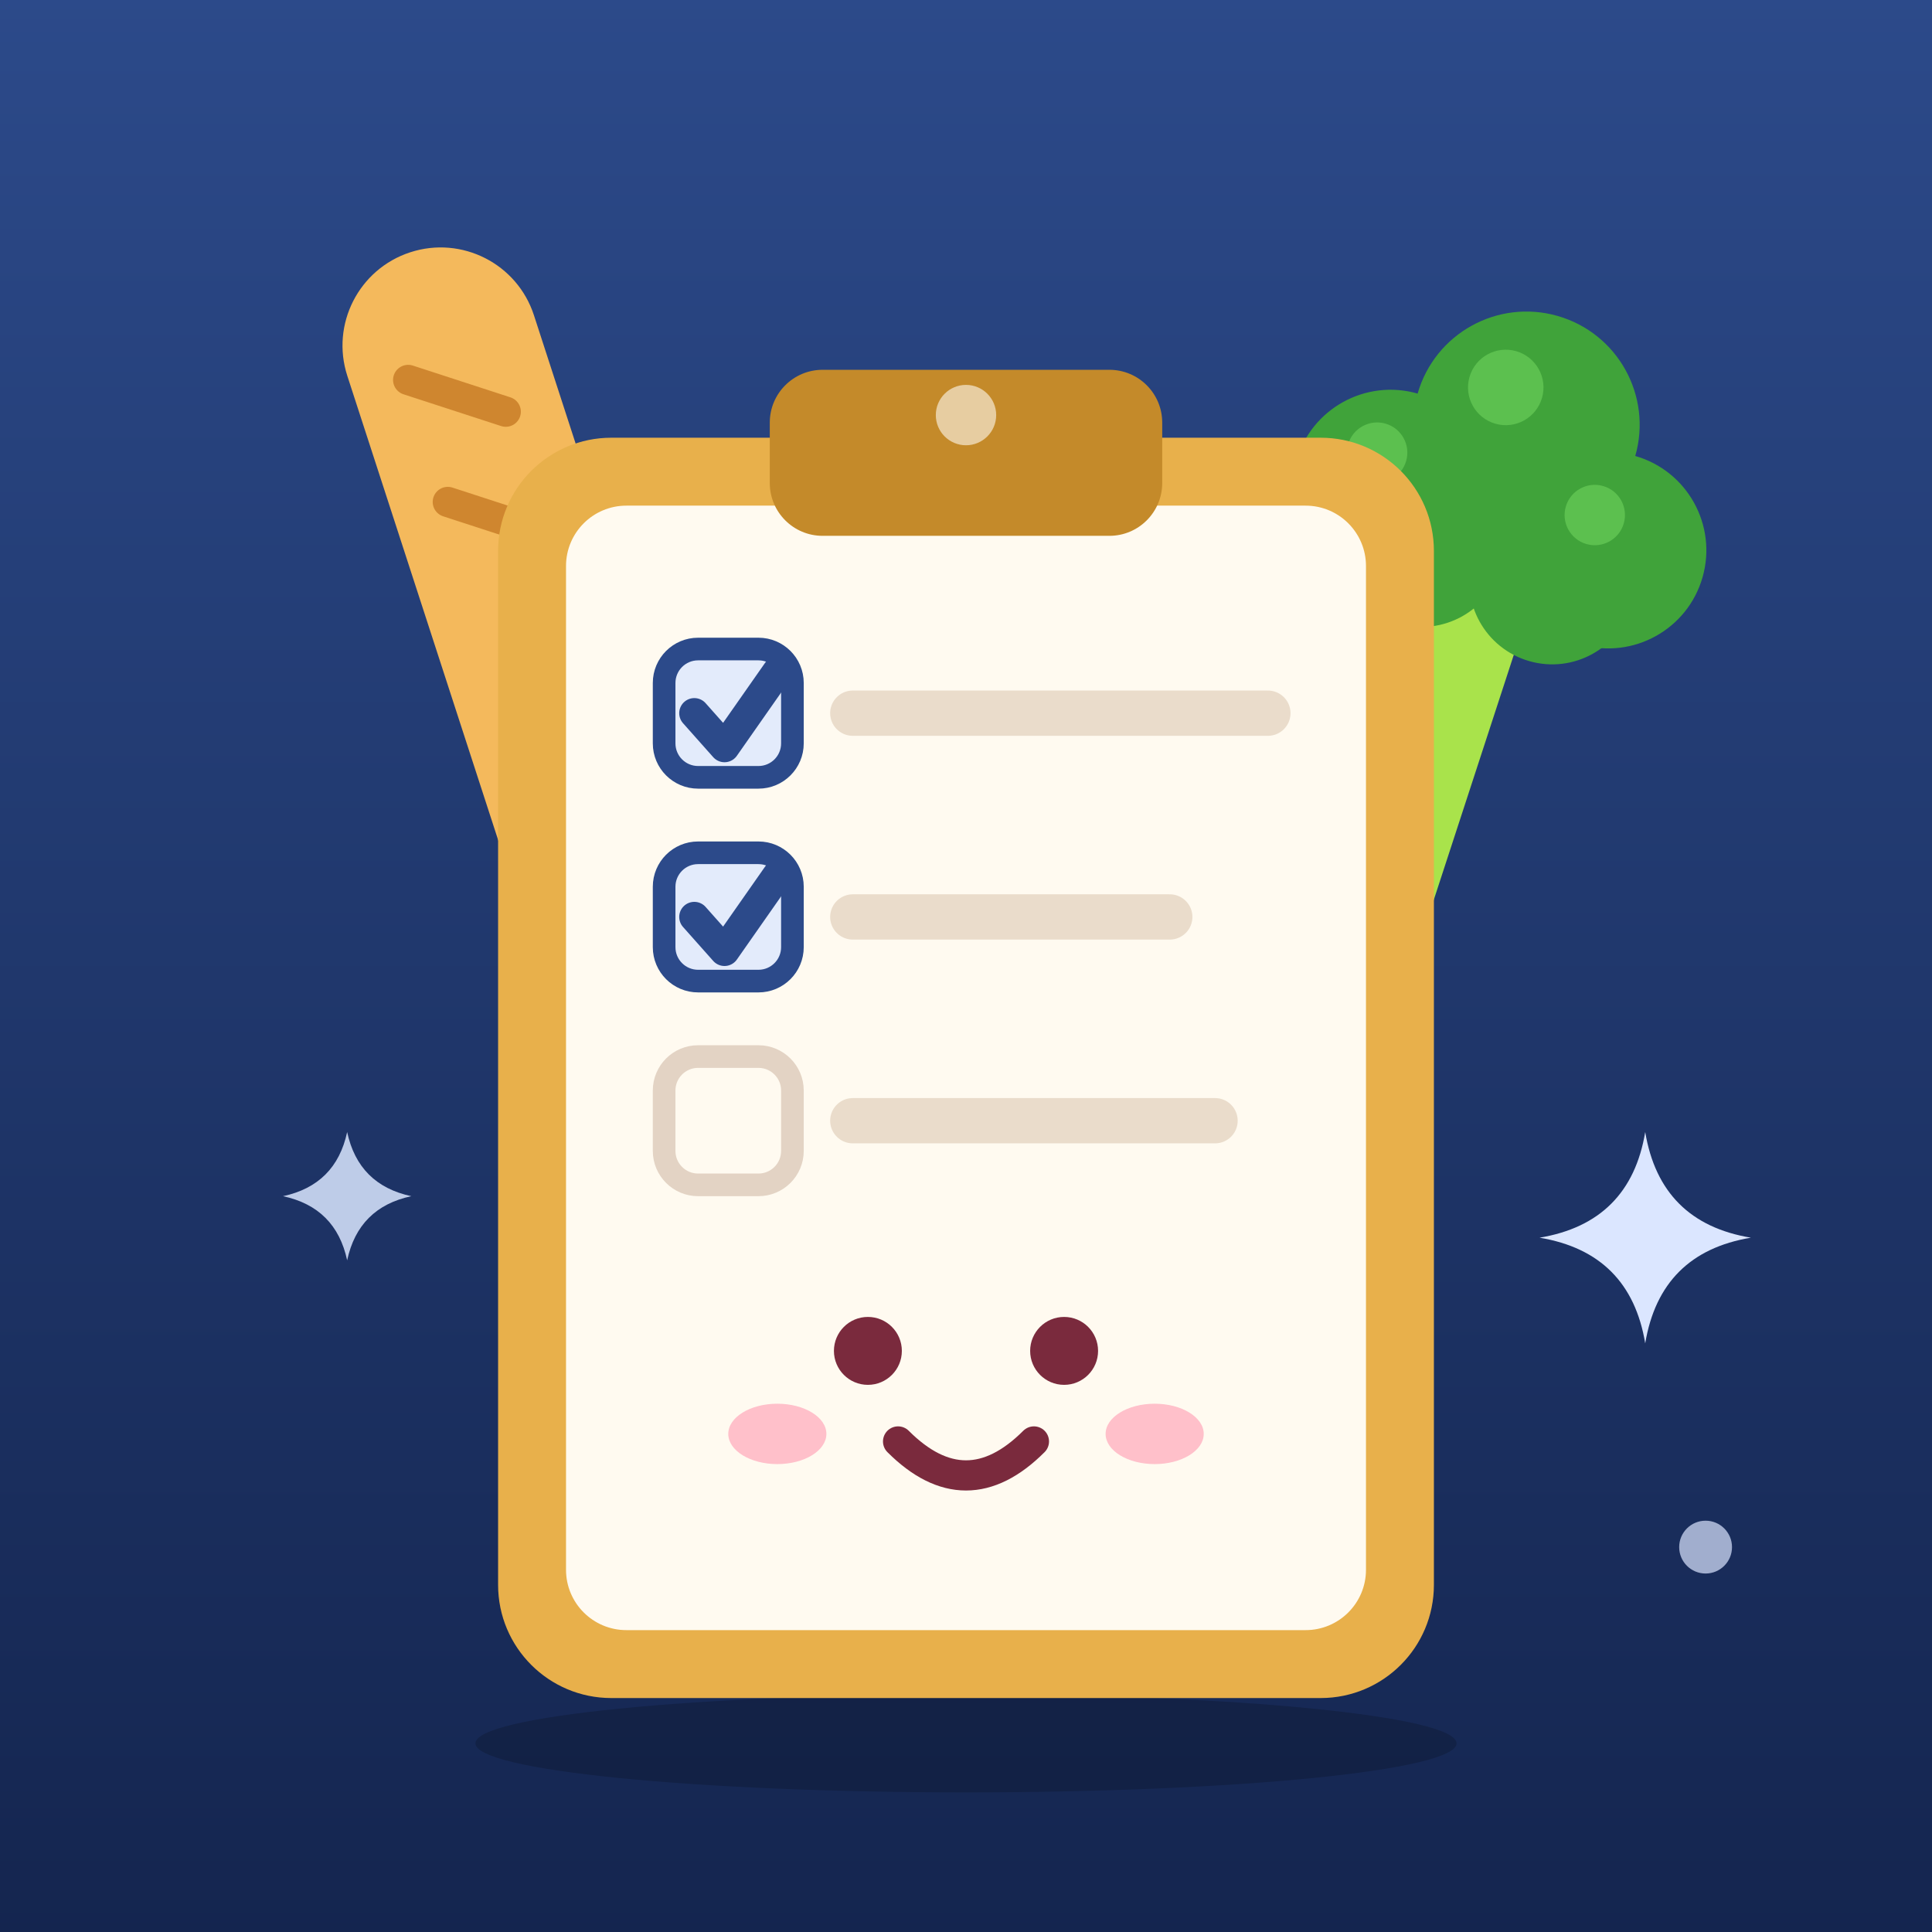
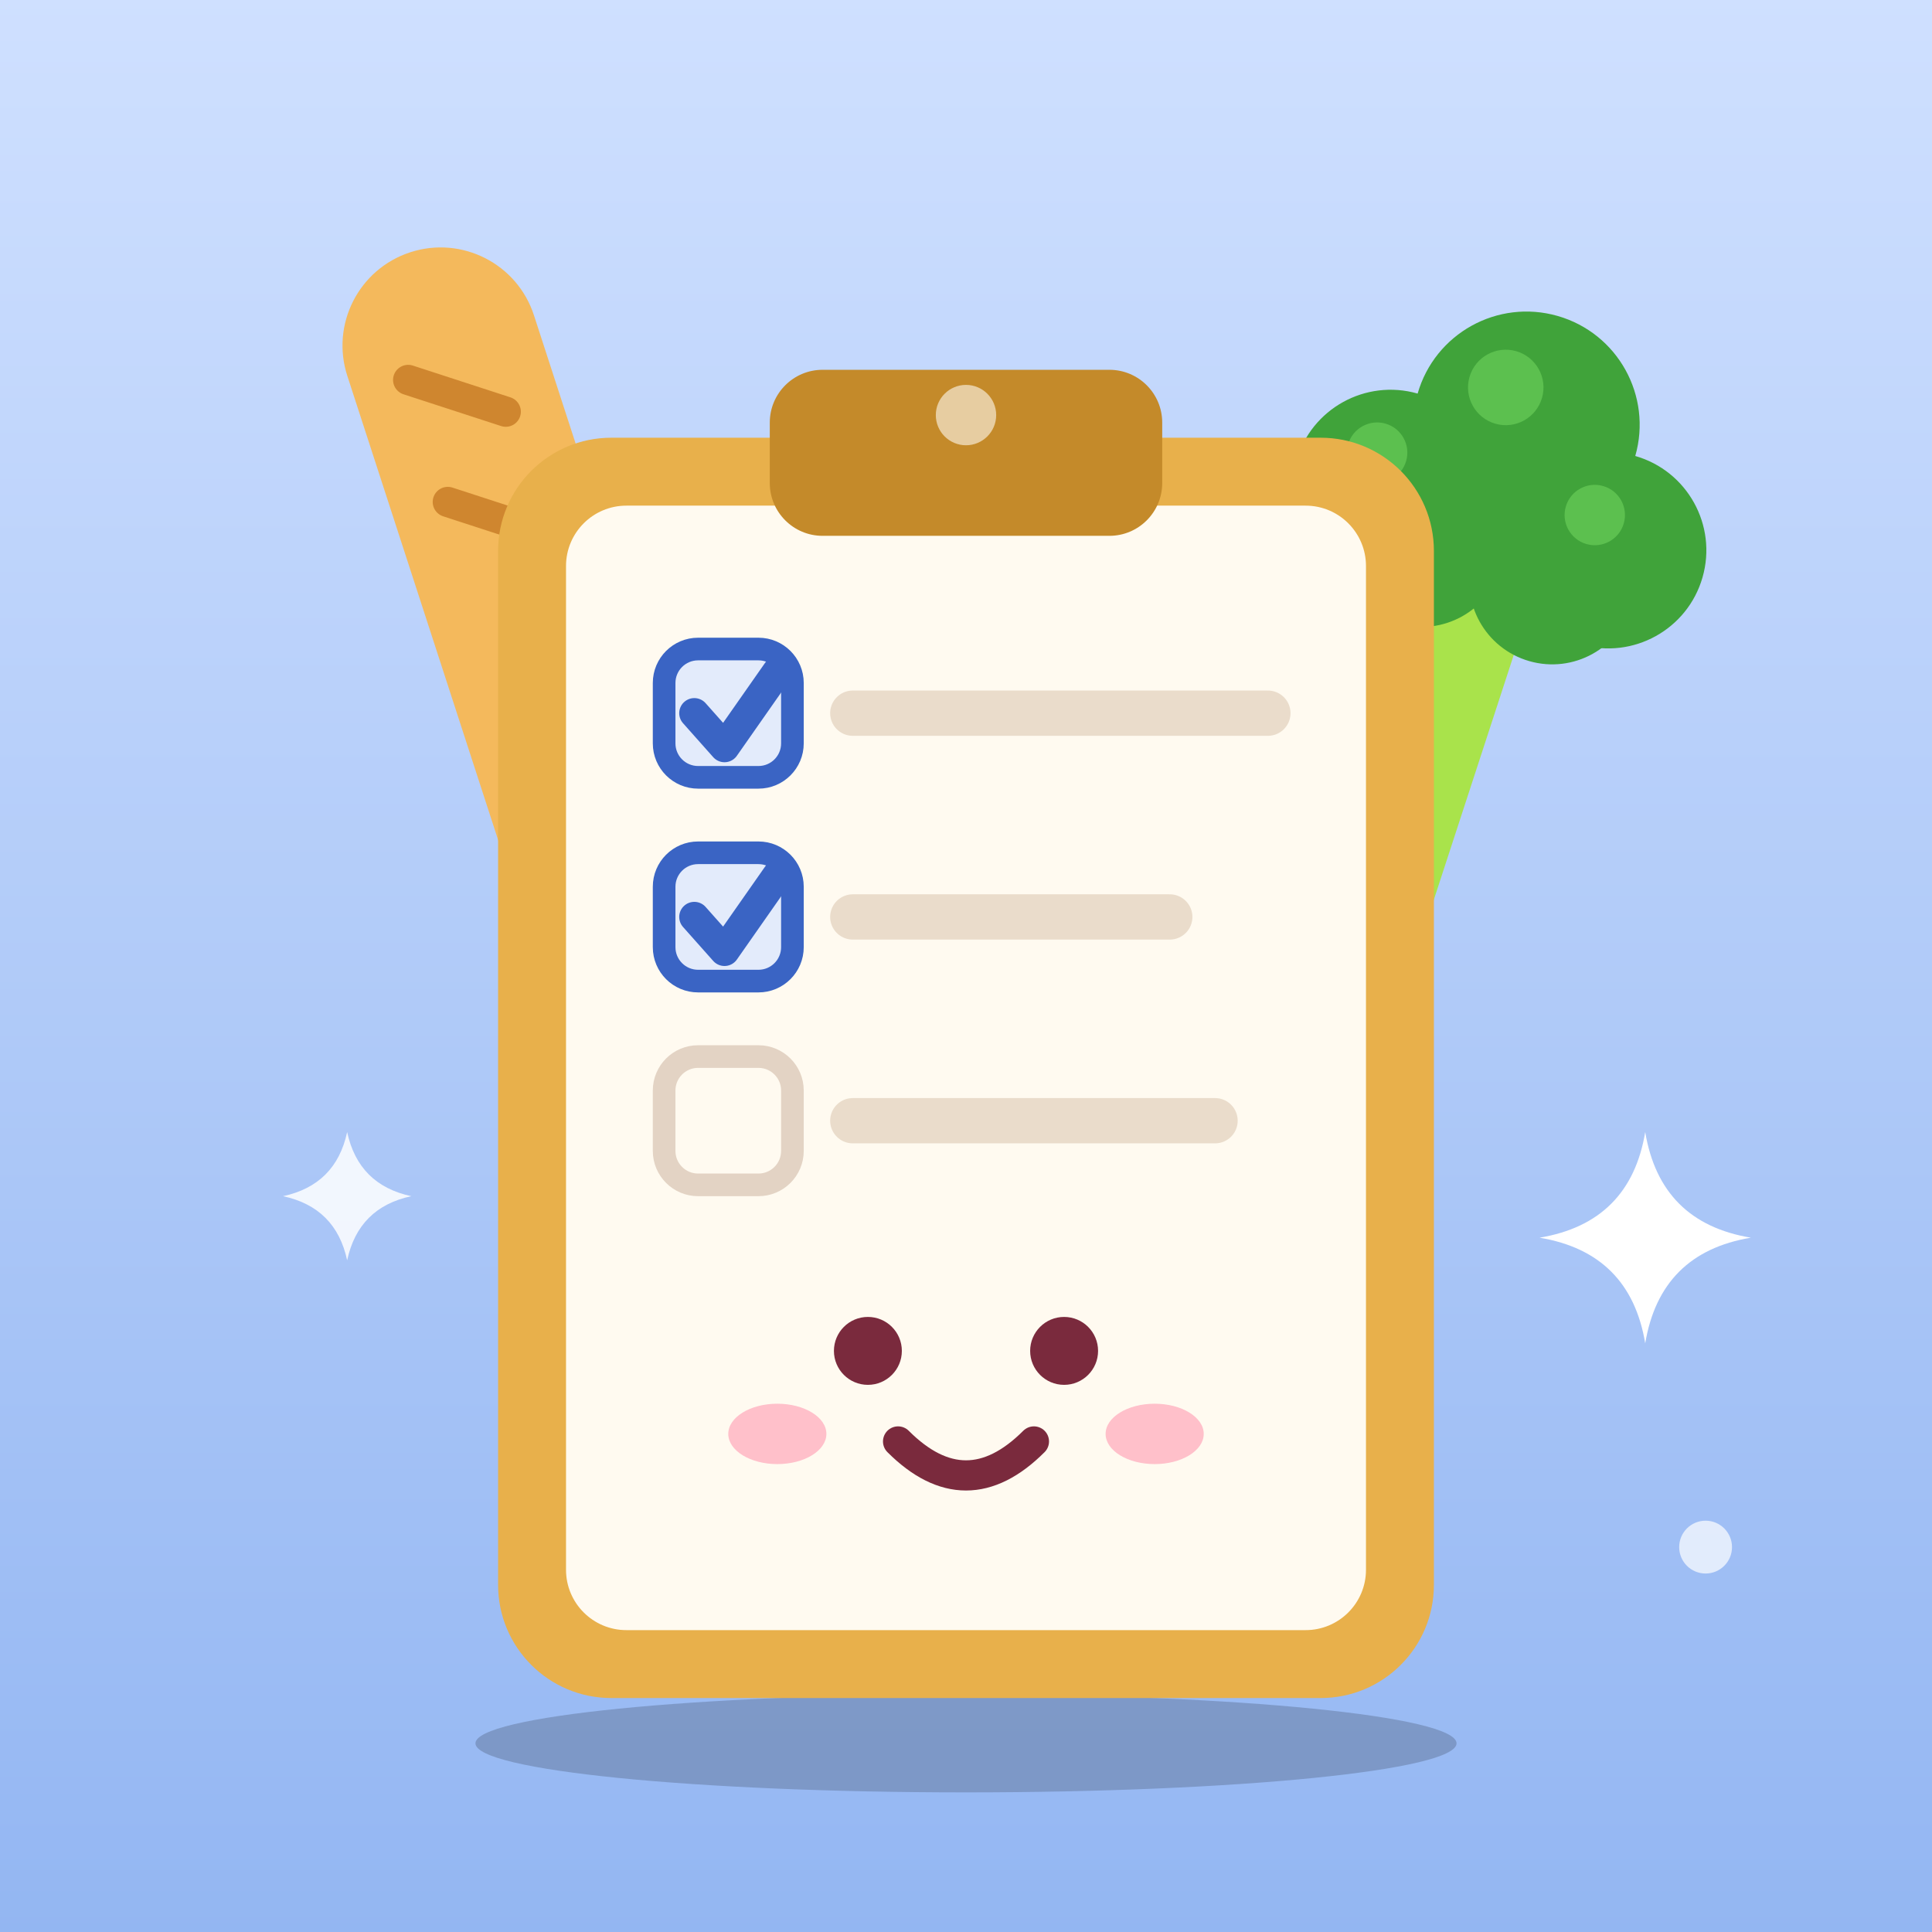
<svg xmlns="http://www.w3.org/2000/svg" width="512" height="512" viewBox="0 0 512 512">
  <defs>
    <linearGradient id="bg" x1="0" y1="0" x2="0" y2="1">
-       <stop offset="0" stop-color="#2c4a8a" />
-       <stop offset="1" stop-color="#14254f" />
+       <stop offset="0" stop-color="#cfe0ff" />
+       <stop offset="1" stop-color="#93b6f2" />
    </linearGradient>
  </defs>
  <rect width="512" height="512" fill="url(#bg)" />
-   <g fill="#dbe6ff">
+   <g fill="#ffffff">
    <path d="M436 300 Q440 324 464 328 Q440 332 436 356 Q432 332 408 328 Q432 324 436 300Z" />
    <path d="M92 300 Q95 314 109 317 Q95 320 92 334 Q89 320 75 317 Q89 314 92 300Z" opacity="0.85" />
    <circle cx="452" cy="410" r="7" opacity="0.7" />
  </g>
  <ellipse cx="256" cy="462" rx="130" ry="13" fill="#000" opacity="0.18" />
  <g transform="translate(152 200) rotate(-18) scale(1)">
    <rect x="-26" y="-140" width="52" height="200" rx="26" fill="#f4b95c" />
    <g stroke="#cf862f" stroke-width="8" stroke-linecap="round">
      <line x1="-11" y1="-108" x2="11" y2="-92" />
      <line x1="-11" y1="-74" x2="11" y2="-58" />
    </g>
  </g>
  <g transform="translate(372 226) rotate(16) scale(1)">
    <path d="M-14 -70 L14 -70 L10 40 Q0 48 -10 40Z" fill="#a9e34b" />
    <g fill="#40a33a">
      <circle cx="-30" cy="-92" r="26" />
      <circle cx="30" cy="-92" r="26" />
      <circle cx="0" cy="-118" r="30" />
      <circle cx="-18" cy="-80" r="22" />
      <circle cx="18" cy="-80" r="22" />
    </g>
    <g fill="#5cc04f">
      <circle cx="-8" cy="-126" r="10" />
      <circle cx="-36" cy="-100" r="8" />
      <circle cx="24" cy="-100" r="8" />
    </g>
  </g>
  <rect x="132" y="116" width="248" height="334" rx="30" fill="#e8b04b" />
  <rect x="150" y="134" width="212" height="298" rx="16" fill="#fffaf0" />
  <rect x="204" y="98" width="104" height="44" rx="14" fill="#c48a2a" />
  <circle cx="256" cy="110" r="8" fill="#fffaf0" opacity="0.6" />
  <g stroke-linecap="round" stroke-linejoin="round">
-     <rect x="176" y="172" width="34" height="34" rx="9" fill="#e3ebfb" stroke="#2c4a8a" stroke-width="6" />
-     <path d="M184 189 L192 198 L206 178" stroke="#2c4a8a" stroke-width="8" fill="none" />
+     <rect x="176" y="172" width="34" height="34" rx="9" fill="#e3ebfb" stroke="#3a64c4" stroke-width="6" />
+     <path d="M184 189 L192 198 L206 178" stroke="#3a64c4" stroke-width="8" fill="none" />
    <line x1="226" y1="189" x2="336" y2="189" stroke="#eadccb" stroke-width="12" />
-     <rect x="176" y="226" width="34" height="34" rx="9" fill="#e3ebfb" stroke="#2c4a8a" stroke-width="6" />
-     <path d="M184 243 L192 252 L206 232" stroke="#2c4a8a" stroke-width="8" fill="none" />
+     <rect x="176" y="226" width="34" height="34" rx="9" fill="#e3ebfb" stroke="#3a64c4" stroke-width="6" />
+     <path d="M184 243 L192 252 L206 232" stroke="#3a64c4" stroke-width="8" fill="none" />
    <line x1="226" y1="243" x2="310" y2="243" stroke="#eadccb" stroke-width="12" />
    <rect x="176" y="280" width="34" height="34" rx="9" fill="none" stroke="#e3d3c4" stroke-width="6" />
    <line x1="226" y1="297" x2="322" y2="297" stroke="#eadccb" stroke-width="12" />
  </g>
  <g fill="#7a2a3d">
    <circle cx="230" cy="358" r="9" />
    <circle cx="282" cy="358" r="9" />
  </g>
  <path d="M238 382 Q256 400 274 382" stroke="#7a2a3d" stroke-width="8" fill="none" stroke-linecap="round" />
  <g fill="#ff8fab" opacity="0.55">
    <ellipse cx="206" cy="380" rx="13" ry="8" />
    <ellipse cx="306" cy="380" rx="13" ry="8" />
  </g>
</svg>
